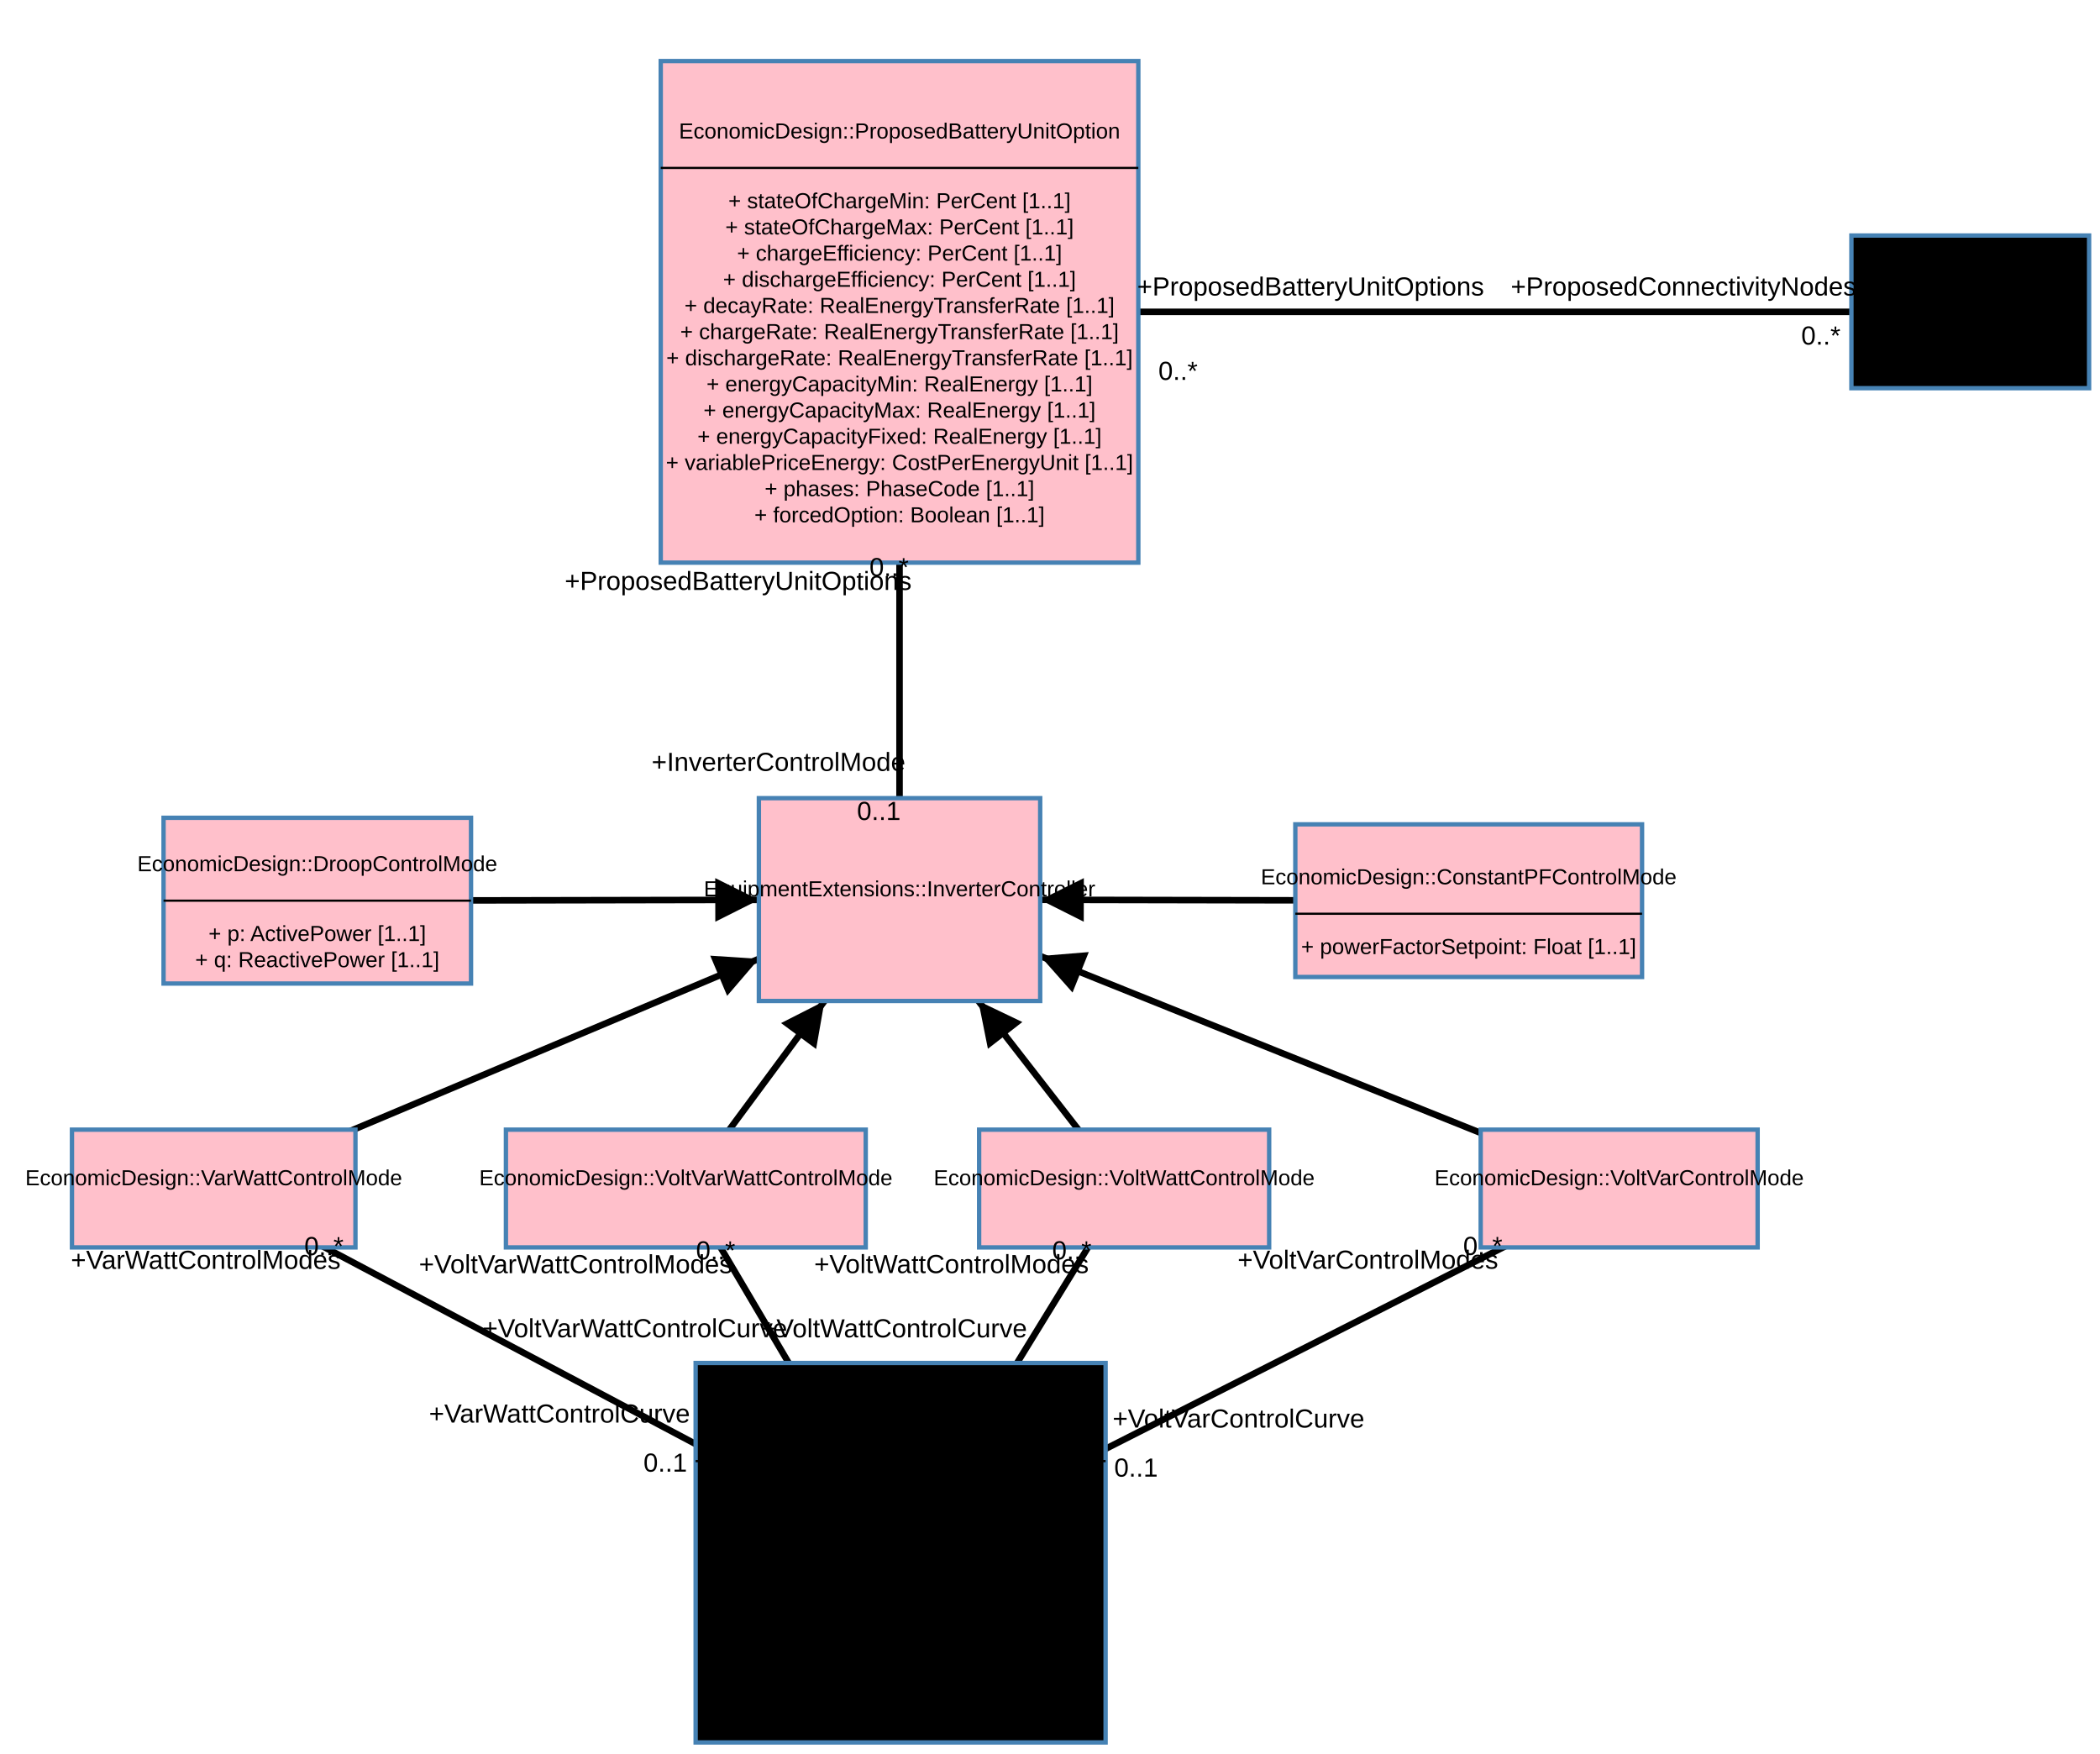
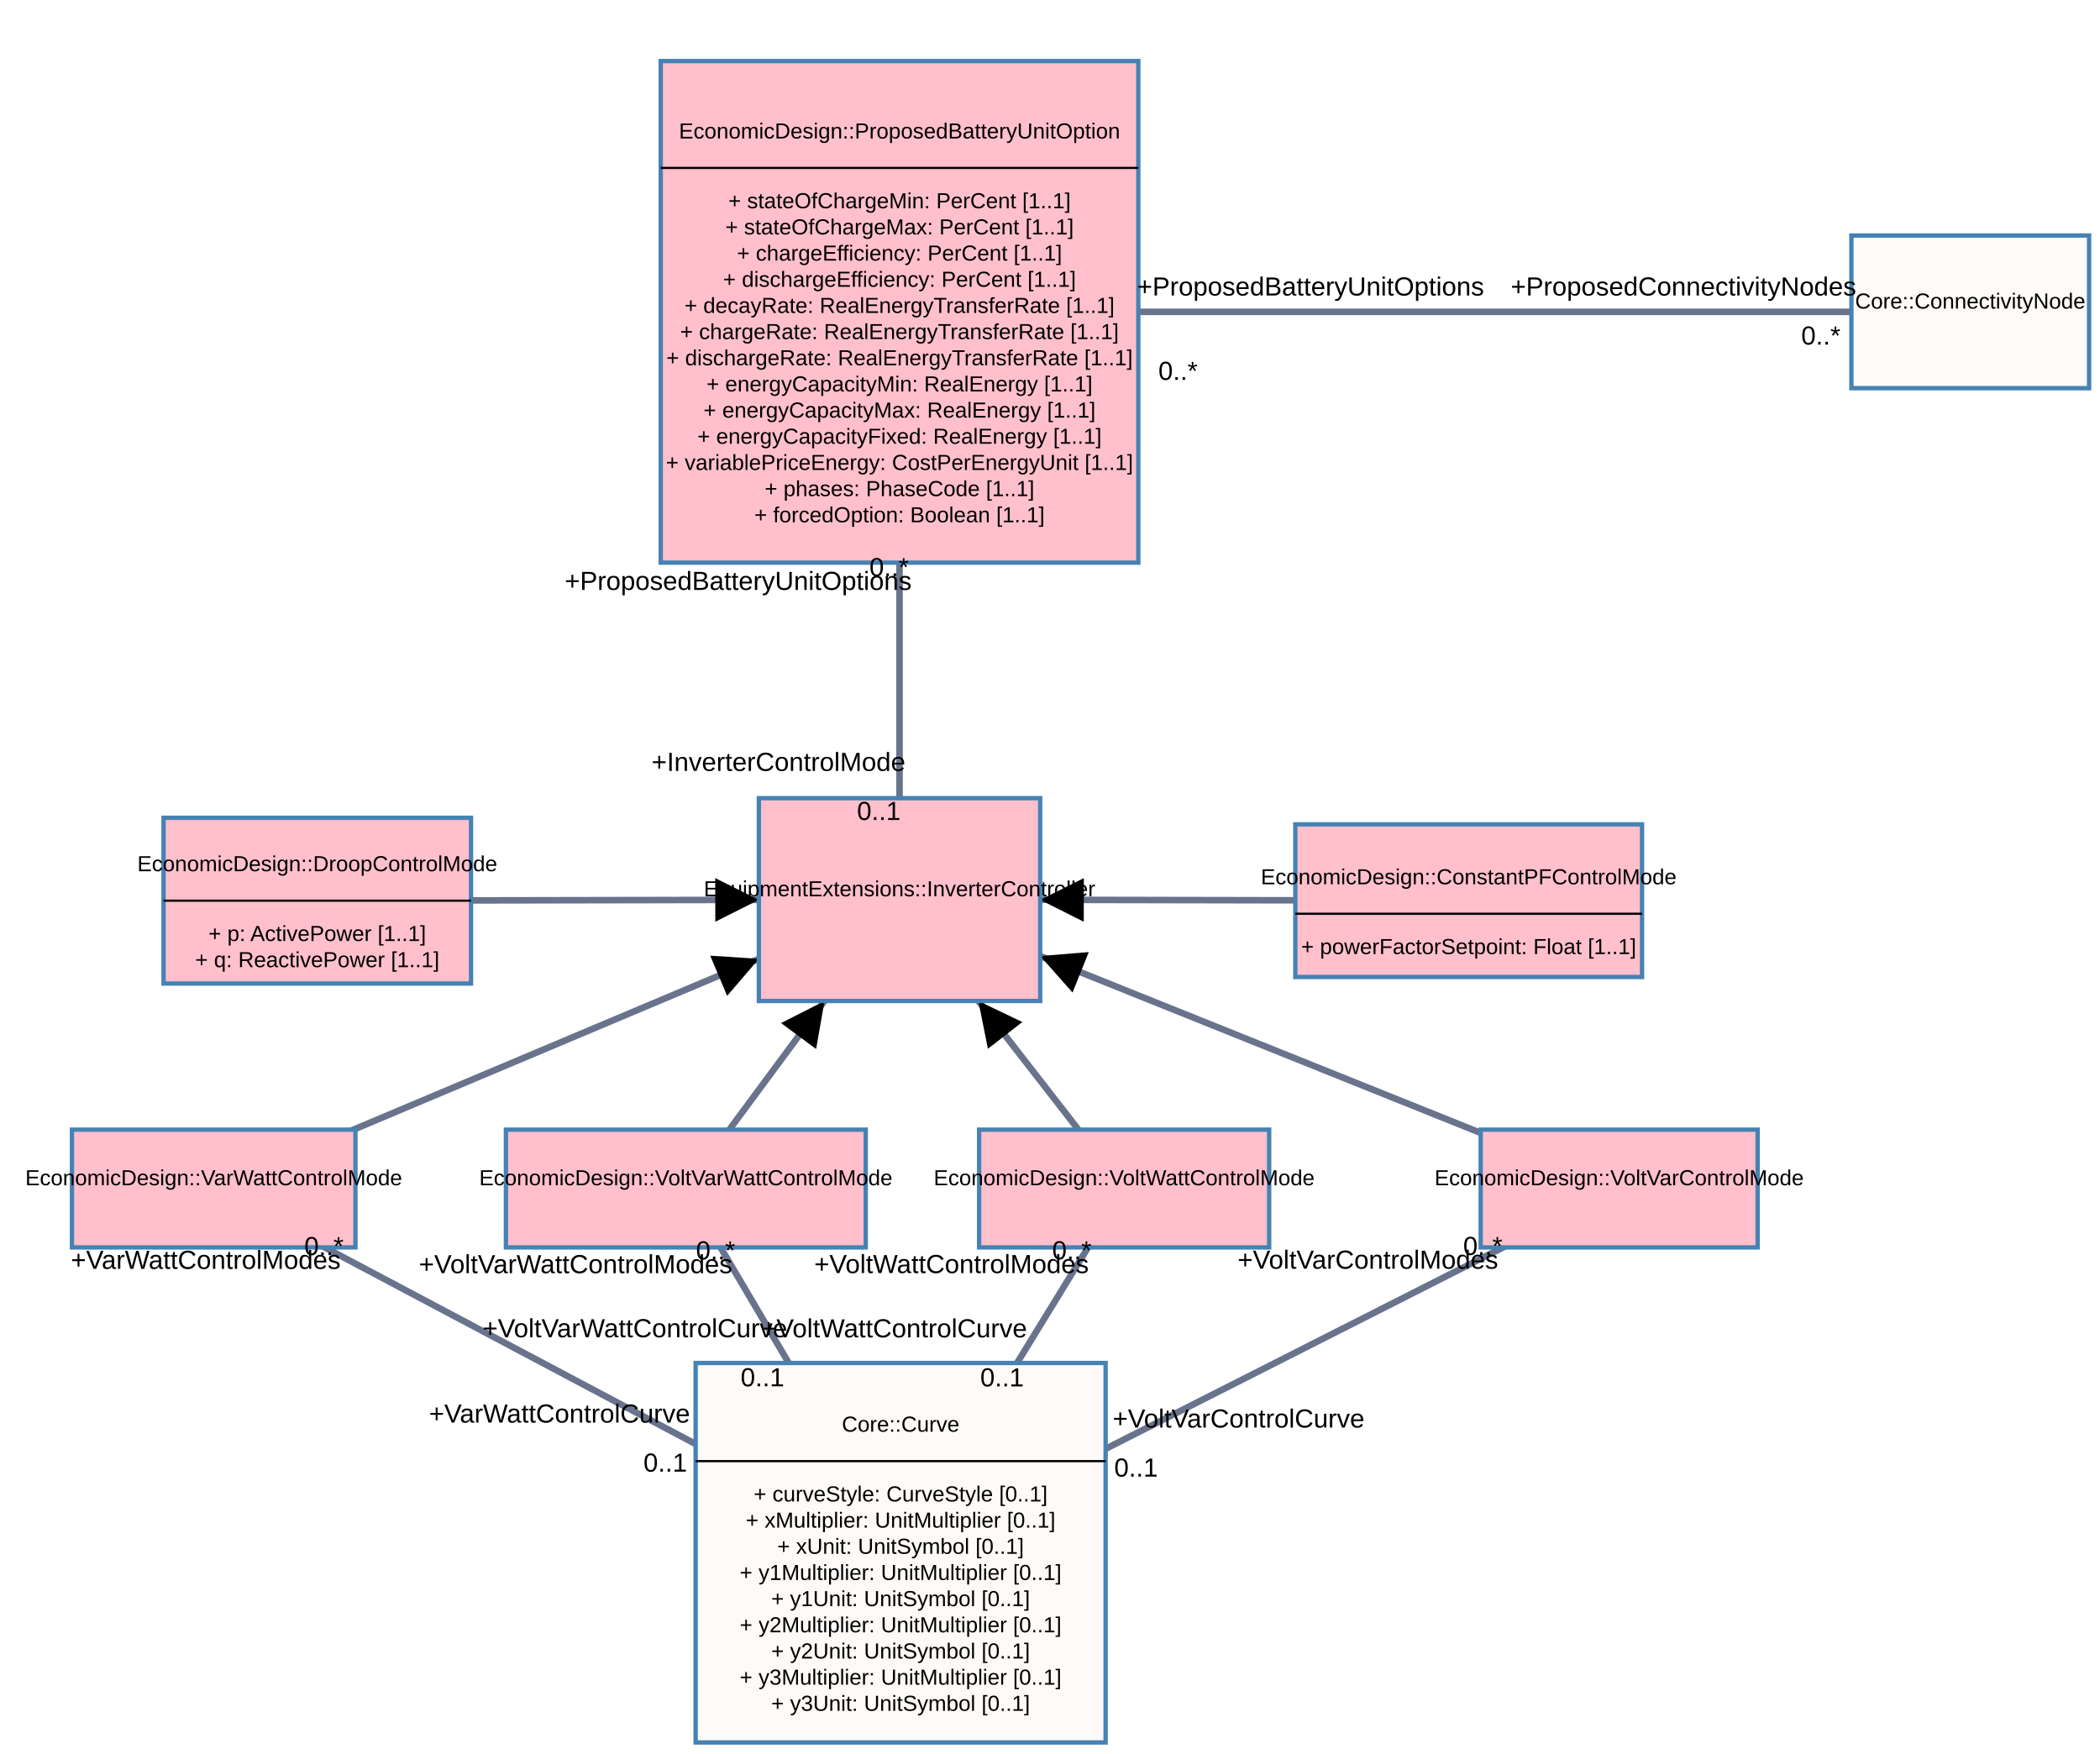
<svg xmlns="http://www.w3.org/2000/svg" width="963" height="804">
  <g class="zoom-group">
    <defs>
      <marker id="arrowhead" viewBox="-0 -5 10 10" refX="5" refY="0" orient="auto" markerWidth="10" markerHeight="10" xoverflow="visible">
        <path d="M 0,-5 L 10 ,0 L 0,5" fill="black" style="stroke: none;" />
      </marker>
    </defs>
-     <line class="link" x1="412.5" y1="143" x2="412.5" y2="412.5" stroke="#000000" stroke-width="3" />
-     <line class="link" x1="412.5" y1="143" x2="903.5" y2="143" stroke="#000000" stroke-width="3" />
-     <line class="link" x1="145.5" y1="413" x2="412.5" y2="412.5" stroke="#000000" stroke-width="3" marker-end="url(#arrowhead)" />
-     <line class="link" x1="98" y1="545" x2="412.5" y2="412.5" stroke="#000000" stroke-width="3" marker-end="url(#arrowhead)" />
-     <line class="link" x1="314.5" y1="545" x2="412.5" y2="412.5" stroke="#000000" stroke-width="3" marker-end="url(#arrowhead)" />
-     <line class="link" x1="742.5" y1="545" x2="412.5" y2="412.5" stroke="#000000" stroke-width="3" marker-end="url(#arrowhead)" />
-     <line class="link" x1="673.5" y1="413" x2="412.5" y2="412.5" stroke="#000000" stroke-width="3" marker-end="url(#arrowhead)" />
-     <line class="link" x1="515.5" y1="545" x2="412.5" y2="412.5" stroke="#000000" stroke-width="3" marker-end="url(#arrowhead)" />
-     <line class="link" x1="98" y1="545" x2="413" y2="712" stroke="#000000" stroke-width="3" />
-     <line class="link" x1="314.5" y1="545" x2="413" y2="712" stroke="#000000" stroke-width="3" />
-     <line class="link" x1="515.5" y1="545" x2="413" y2="712" stroke="#000000" stroke-width="3" />
-     <line class="link" x1="742.5" y1="545" x2="413" y2="712" stroke="#000000" stroke-width="3" />
-     <line class="arrow" x2="338" y2="412.64" x1="145.5" y1="413" stroke="#000000" stroke-width="2" marker-end="url(#arrowhead)" />
-     <line class="arrow" x2="338.784" y2="443.557" x1="98" y1="545" stroke="#000000" stroke-width="2" marker-end="url(#arrowhead)" />
-     <line class="arrow" x2="372.161" y2="467.04" x1="314.5" y1="545" stroke="#000000" stroke-width="2" marker-end="url(#arrowhead)" />
-     <line class="arrow" x2="486.28" y2="442.124" x1="742.5" y1="545" stroke="#000000" stroke-width="2" marker-end="url(#arrowhead)" />
-     <line class="arrow" x2="487" y2="412.643" x1="673.5" y1="413" stroke="#000000" stroke-width="2" marker-end="url(#arrowhead)" />
-     <line class="arrow" x2="454.785" y2="466.895" x1="515.5" y1="545" stroke="#000000" stroke-width="2" marker-end="url(#arrowhead)" />
+     <line class="link" x1="412.5" y1="143" x2="412.5" y2="412.5" stroke="#69738c" stroke-width="3" />
+     <line class="link" x1="412.5" y1="143" x2="903.5" y2="143" stroke="#69738c" stroke-width="3" />
+     <line class="link" x1="145.5" y1="413" x2="412.5" y2="412.5" stroke="#69738c" stroke-width="3" marker-end="url(#arrowhead)" />
+     <line class="link" x1="98" y1="545" x2="412.5" y2="412.5" stroke="#69738c" stroke-width="3" marker-end="url(#arrowhead)" />
+     <line class="link" x1="314.5" y1="545" x2="412.5" y2="412.5" stroke="#69738c" stroke-width="3" marker-end="url(#arrowhead)" />
+     <line class="link" x1="742.5" y1="545" x2="412.5" y2="412.5" stroke="#69738c" stroke-width="3" marker-end="url(#arrowhead)" />
+     <line class="link" x1="673.5" y1="413" x2="412.5" y2="412.5" stroke="#69738c" stroke-width="3" marker-end="url(#arrowhead)" />
+     <line class="link" x1="515.5" y1="545" x2="412.5" y2="412.5" stroke="#69738c" stroke-width="3" marker-end="url(#arrowhead)" />
+     <line class="link" x1="98" y1="545" x2="413" y2="712" stroke="#69738c" stroke-width="3" />
+     <line class="link" x1="314.5" y1="545" x2="413" y2="712" stroke="#69738c" stroke-width="3" />
+     <line class="link" x1="515.5" y1="545" x2="413" y2="712" stroke="#69738c" stroke-width="3" />
+     <line class="link" x1="742.5" y1="545" x2="413" y2="712" stroke="#69738c" stroke-width="3" />
+     <line class="arrow" x2="338" y2="412.64" x1="145.5" y1="413" stroke="#69738c" stroke-width="2" marker-end="url(#arrowhead)" />
+     <line class="arrow" x2="338.784" y2="443.557" x1="98" y1="545" stroke="#69738c" stroke-width="2" marker-end="url(#arrowhead)" />
+     <line class="arrow" x2="372.161" y2="467.04" x1="314.5" y1="545" stroke="#69738c" stroke-width="2" marker-end="url(#arrowhead)" />
+     <line class="arrow" x2="486.28" y2="442.124" x1="742.5" y1="545" stroke="#69738c" stroke-width="2" marker-end="url(#arrowhead)" />
+     <line class="arrow" x2="487" y2="412.643" x1="673.5" y1="413" stroke="#69738c" stroke-width="2" marker-end="url(#arrowhead)" />
+     <line class="arrow" x2="454.785" y2="466.895" x1="515.5" y1="545" stroke="#69738c" stroke-width="2" marker-end="url(#arrowhead)" />
    <g class="draggable" transform="translate(348, 366)">
      <rect class="box" width="129" height="93" style="fill: #ffc0cb; stroke: steelblue; stroke-width: 2px; cursor: move;" />
      <text class="text" x="64.5" y="41.5" dy=".35em" text-anchor="middle" style="font-family: Arial, sans-serif; fill: black; font-size: 10px; pointer-events: none;">EquipmentExtensions::InverterController</text>
    </g>
    <g class="draggable" transform="translate(594, 378)">
      <rect class="box" width="159" height="70" style="fill: #ffc0cb; stroke: steelblue; stroke-width: 2px; cursor: move;" />
      <text class="text" x="79.5" y="24" dy=".35em" text-anchor="middle" style="font-family: Arial, sans-serif; fill: black; font-size: 10px; pointer-events: none;">EconomicDesign::ConstantPFControlMode</text>
      <line x1="0" x2="159" y1="41" y2="41" stroke="black" stroke-width="1" />
      <text class="text" x="79.5" y="56" dy=".35em" text-anchor="middle" style="font-family: Arial, sans-serif; fill: black; font-size: 10px; pointer-events: none;">+  powerFactorSetpoint: Float [1..1]</text>
    </g>
    <g class="draggable" transform="translate(232, 518)">
      <rect class="box" width="165" height="54" style="fill: #ffc0cb; stroke: steelblue; stroke-width: 2px; cursor: move;" />
      <text class="text" x="82.5" y="22" dy=".35em" text-anchor="middle" style="font-family: Arial, sans-serif; fill: black; font-size: 10px; pointer-events: none;">EconomicDesign::VoltVarWattControlMode</text>
    </g>
    <g class="draggable" transform="translate(33, 518)">
      <rect class="box" width="130" height="54" style="fill: #ffc0cb; stroke: steelblue; stroke-width: 2px; cursor: move;" />
      <text class="text" x="65" y="22" dy=".35em" text-anchor="middle" style="font-family: Arial, sans-serif; fill: black; font-size: 10px; pointer-events: none;">EconomicDesign::VarWattControlMode</text>
    </g>
    <g class="draggable" transform="translate(449, 518)">
      <rect class="box" width="133" height="54" style="fill: #ffc0cb; stroke: steelblue; stroke-width: 2px; cursor: move;" />
      <text class="text" x="66.5" y="22" dy=".35em" text-anchor="middle" style="font-family: Arial, sans-serif; fill: black; font-size: 10px; pointer-events: none;">EconomicDesign::VoltWattControlMode</text>
    </g>
    <g class="draggable" transform="translate(679, 518)">
      <rect class="box" width="127" height="54" style="fill: #ffc0cb; stroke: steelblue; stroke-width: 2px; cursor: move;" />
      <text class="text" x="63.5" y="22" dy=".35em" text-anchor="middle" style="font-family: Arial, sans-serif; fill: black; font-size: 10px; pointer-events: none;">EconomicDesign::VoltVarControlMode</text>
    </g>
    <g class="draggable" transform="translate(75, 375)">
      <rect class="box" width="141" height="76" style="fill: #ffc0cb; stroke: steelblue; stroke-width: 2px; cursor: move;" />
      <text class="text" x="70.5" y="21" dy=".35em" text-anchor="middle" style="font-family: Arial, sans-serif; fill: black; font-size: 10px; pointer-events: none;">EconomicDesign::DroopControlMode</text>
      <line x1="0" x2="141" y1="38" y2="38" stroke="black" stroke-width="1" />
      <text class="text" x="70.5" y="53" dy=".35em" text-anchor="middle" style="font-family: Arial, sans-serif; fill: black; font-size: 10px; pointer-events: none;">+  p: ActivePower [1..1]</text>
      <text class="text" x="70.5" y="65" dy=".35em" text-anchor="middle" style="font-family: Arial, sans-serif; fill: black; font-size: 10px; pointer-events: none;">+  q: ReactivePower [1..1]</text>
    </g>
    <g class="draggable" transform="translate(303, 28)">
      <rect class="box" width="219" height="230" style="fill: #ffc0cb; stroke: steelblue; stroke-width: 2px; cursor: move;" />
      <text class="text" x="109.5" y="32" dy=".35em" text-anchor="middle" style="font-family: Arial, sans-serif; fill: black; font-size: 10px; pointer-events: none;">EconomicDesign::ProposedBatteryUnitOption</text>
      <line x1="0" x2="219" y1="49" y2="49" stroke="black" stroke-width="1" />
      <text class="text" x="109.5" y="64" dy=".35em" text-anchor="middle" style="font-family: Arial, sans-serif; fill: black; font-size: 10px; pointer-events: none;">+  stateOfChargeMin: PerCent [1..1]</text>
      <text class="text" x="109.5" y="76" dy=".35em" text-anchor="middle" style="font-family: Arial, sans-serif; fill: black; font-size: 10px; pointer-events: none;">+  stateOfChargeMax: PerCent [1..1]</text>
      <text class="text" x="109.5" y="88" dy=".35em" text-anchor="middle" style="font-family: Arial, sans-serif; fill: black; font-size: 10px; pointer-events: none;">+  chargeEfficiency: PerCent [1..1]</text>
      <text class="text" x="109.5" y="100" dy=".35em" text-anchor="middle" style="font-family: Arial, sans-serif; fill: black; font-size: 10px; pointer-events: none;">+  dischargeEfficiency: PerCent [1..1]</text>
      <text class="text" x="109.5" y="112" dy=".35em" text-anchor="middle" style="font-family: Arial, sans-serif; fill: black; font-size: 10px; pointer-events: none;">+  decayRate: RealEnergyTransferRate [1..1]</text>
      <text class="text" x="109.5" y="124" dy=".35em" text-anchor="middle" style="font-family: Arial, sans-serif; fill: black; font-size: 10px; pointer-events: none;">+  chargeRate: RealEnergyTransferRate [1..1]</text>
      <text class="text" x="109.5" y="136" dy=".35em" text-anchor="middle" style="font-family: Arial, sans-serif; fill: black; font-size: 10px; pointer-events: none;">+  dischargeRate: RealEnergyTransferRate [1..1]</text>
      <text class="text" x="109.5" y="148" dy=".35em" text-anchor="middle" style="font-family: Arial, sans-serif; fill: black; font-size: 10px; pointer-events: none;">+  energyCapacityMin: RealEnergy [1..1]</text>
      <text class="text" x="109.5" y="160" dy=".35em" text-anchor="middle" style="font-family: Arial, sans-serif; fill: black; font-size: 10px; pointer-events: none;">+  energyCapacityMax: RealEnergy [1..1]</text>
      <text class="text" x="109.5" y="172" dy=".35em" text-anchor="middle" style="font-family: Arial, sans-serif; fill: black; font-size: 10px; pointer-events: none;">+  energyCapacityFixed: RealEnergy [1..1]</text>
      <text class="text" x="109.5" y="184" dy=".35em" text-anchor="middle" style="font-family: Arial, sans-serif; fill: black; font-size: 10px; pointer-events: none;">+  variablePriceEnergy: CostPerEnergyUnit [1..1]</text>
      <text class="text" x="109.5" y="196" dy=".35em" text-anchor="middle" style="font-family: Arial, sans-serif; fill: black; font-size: 10px; pointer-events: none;">+  phases: PhaseCode [1..1]</text>
      <text class="text" x="109.5" y="208" dy=".35em" text-anchor="middle" style="font-family: Arial, sans-serif; fill: black; font-size: 10px; pointer-events: none;">+  forcedOption: Boolean [1..1]</text>
    </g>
    <g class="draggable" transform="translate(849, 108)">
-       <rect class="box" width="109" height="70" style="fill: #000000; stroke: steelblue; stroke-width: 2px; cursor: move;" />
+       <rect class="box" width="109" height="70" style="fill: #fdfaf7; stroke: steelblue; stroke-width: 2px; cursor: move;" />
      <text class="text" x="54.5" y="30" dy=".35em" text-anchor="middle" style="font-family: Arial, sans-serif; fill: black; font-size: 10px; pointer-events: none;">Core::ConnectivityNode</text>
    </g>
    <g class="draggable" transform="translate(319, 625)">
-       <rect class="box" width="188" height="174" style="fill: #000000; stroke: steelblue; stroke-width: 2px; cursor: move;" />
+       <rect class="box" width="188" height="174" style="fill: #fdfaf7; stroke: steelblue; stroke-width: 2px; cursor: move;" />
      <text class="text" x="94" y="28" dy=".35em" text-anchor="middle" style="font-family: Arial, sans-serif; fill: black; font-size: 10px; pointer-events: none;">Core::Curve</text>
      <line x1="0" x2="188" y1="45" y2="45" stroke="black" stroke-width="1" />
      <text class="text" x="94" y="60" dy=".35em" text-anchor="middle" style="font-family: Arial, sans-serif; fill: black; font-size: 10px; pointer-events: none;">+  curveStyle: CurveStyle [0..1]</text>
      <text class="text" x="94" y="72" dy=".35em" text-anchor="middle" style="font-family: Arial, sans-serif; fill: black; font-size: 10px; pointer-events: none;">+  xMultiplier: UnitMultiplier [0..1]</text>
      <text class="text" x="94" y="84" dy=".35em" text-anchor="middle" style="font-family: Arial, sans-serif; fill: black; font-size: 10px; pointer-events: none;">+  xUnit: UnitSymbol [0..1]</text>
      <text class="text" x="94" y="96" dy=".35em" text-anchor="middle" style="font-family: Arial, sans-serif; fill: black; font-size: 10px; pointer-events: none;">+  y1Multiplier: UnitMultiplier [0..1]</text>
      <text class="text" x="94" y="108" dy=".35em" text-anchor="middle" style="font-family: Arial, sans-serif; fill: black; font-size: 10px; pointer-events: none;">+  y1Unit: UnitSymbol [0..1]</text>
      <text class="text" x="94" y="120" dy=".35em" text-anchor="middle" style="font-family: Arial, sans-serif; fill: black; font-size: 10px; pointer-events: none;">+  y2Multiplier: UnitMultiplier [0..1]</text>
      <text class="text" x="94" y="132" dy=".35em" text-anchor="middle" style="font-family: Arial, sans-serif; fill: black; font-size: 10px; pointer-events: none;">+  y2Unit: UnitSymbol [0..1]</text>
      <text class="text" x="94" y="144" dy=".35em" text-anchor="middle" style="font-family: Arial, sans-serif; fill: black; font-size: 10px; pointer-events: none;">+  y3Multiplier: UnitMultiplier [0..1]</text>
      <text class="text" x="94" y="156" dy=".35em" text-anchor="middle" style="font-family: Arial, sans-serif; fill: black; font-size: 10px; pointer-events: none;">+  y3Unit: UnitSymbol [0..1]</text>
    </g>
    <text class="link-text-start-top" x="338.5" y="270.5" text-anchor="middle" style="font-family: Arial, sans-serif; font-size: 12px; fill: black;">+ProposedBatteryUnitOptions</text>
    <text class="link-text-start-top" x="601" y="135.5" text-anchor="middle" style="font-family: Arial, sans-serif; font-size: 12px; fill: black;">+ProposedBatteryUnitOptions</text>
    <text class="link-text-start-top" x="221" y="412.859" text-anchor="middle" style="font-family: Arial, sans-serif; font-size: 12px; fill: black;" />
    <text class="link-text-start-top" x="166.695" y="516.059" text-anchor="middle" style="font-family: Arial, sans-serif; font-size: 12px; fill: black;" />
    <text class="link-text-start-top" x="337.443" y="513.98" text-anchor="middle" style="font-family: Arial, sans-serif; font-size: 12px; fill: black;" />
    <text class="link-text-start-top" x="674.36" y="517.641" text-anchor="middle" style="font-family: Arial, sans-serif; font-size: 12px; fill: black;" />
    <text class="link-text-start-top" x="589" y="412.838" text-anchor="middle" style="font-family: Arial, sans-serif; font-size: 12px; fill: black;" />
    <text class="link-text-start-top" x="491.443" y="514.052" text-anchor="middle" style="font-family: Arial, sans-serif; font-size: 12px; fill: black;" />
    <text class="link-text-start-top" x="94.346" y="581.842" text-anchor="middle" style="font-family: Arial, sans-serif; font-size: 12px; fill: black;">+VarWattControlModes</text>
    <text class="link-text-start-top" x="263.965" y="583.807" text-anchor="middle" style="font-family: Arial, sans-serif; font-size: 12px; fill: black;">+VoltVarWattControlModes</text>
    <text class="link-text-start-top" x="436.313" y="583.761" text-anchor="middle" style="font-family: Arial, sans-serif; font-size: 12px; fill: black;">+VoltWattControlModes</text>
    <text class="link-text-start-top" x="627.268" y="581.76" text-anchor="middle" style="font-family: Arial, sans-serif; font-size: 12px; fill: black;">+VoltVarControlModes</text>
    <text class="link-text-start-btm" x="403.5" y="248" dx="0.35em" dy="1.35em" text-anchor="middle" style="font-family: Arial, sans-serif; font-size: 12px; fill: black;">0..*</text>
    <text class="link-text-start-btm" x="536" y="158" dx="0.35em" dy="1.35em" text-anchor="middle" style="font-family: Arial, sans-serif; font-size: 12px; fill: black;">0..*</text>
    <text class="link-text-start-btm" x="221" y="412.859" dx="0.35em" dy="1.35em" text-anchor="middle" style="font-family: Arial, sans-serif; font-size: 12px; fill: black;" />
    <text class="link-text-start-btm" x="166.695" y="516.059" dx="0.35em" dy="1.35em" text-anchor="middle" style="font-family: Arial, sans-serif; font-size: 12px; fill: black;" />
    <text class="link-text-start-btm" x="337.443" y="513.98" dx="0.35em" dy="1.35em" text-anchor="middle" style="font-family: Arial, sans-serif; font-size: 12px; fill: black;" />
    <text class="link-text-start-btm" x="674.36" y="517.641" dx="0.35em" dy="1.35em" text-anchor="middle" style="font-family: Arial, sans-serif; font-size: 12px; fill: black;" />
    <text class="link-text-start-btm" x="589" y="412.838" dx="0.35em" dy="1.35em" text-anchor="middle" style="font-family: Arial, sans-serif; font-size: 12px; fill: black;" />
    <text class="link-text-start-btm" x="491.443" y="514.052" dx="0.35em" dy="1.35em" text-anchor="middle" style="font-family: Arial, sans-serif; font-size: 12px; fill: black;" />
    <text class="link-text-start-btm" x="144.346" y="559.342" dx="0.35em" dy="1.35em" text-anchor="middle" style="font-family: Arial, sans-serif; font-size: 12px; fill: black;">0..*</text>
    <text class="link-text-start-btm" x="323.965" y="561.307" dx="0.35em" dy="1.35em" text-anchor="middle" style="font-family: Arial, sans-serif; font-size: 12px; fill: black;">0..*</text>
    <text class="link-text-start-btm" x="487.313" y="561.261" dx="0.35em" dy="1.35em" text-anchor="middle" style="font-family: Arial, sans-serif; font-size: 12px; fill: black;">0..*</text>
    <text class="link-text-start-btm" x="675.768" y="559.26" dx="0.35em" dy="1.35em" text-anchor="middle" style="font-family: Arial, sans-serif; font-size: 12px; fill: black;">0..*</text>
    <text class="link-text-end-top" x="357" y="353.5" text-anchor="middle" style="font-family: Arial, sans-serif; font-size: 12px; fill: black;">+InverterControlMode</text>
    <text class="link-text-end-top" x="772" y="135.5" text-anchor="middle" style="font-family: Arial, sans-serif; font-size: 12px; fill: black;">+ProposedConnectivityNodes</text>
    <text class="link-text-end-top" x="343" y="412.63" text-anchor="middle" style="font-family: Arial, sans-serif; font-size: 12px; fill: black;" />
    <text class="link-text-end-top" x="343.392" y="441.615" text-anchor="middle" style="font-family: Arial, sans-serif; font-size: 12px; fill: black;" />
    <text class="link-text-end-top" x="375.134" y="463.02" text-anchor="middle" style="font-family: Arial, sans-serif; font-size: 12px; fill: black;" />
    <text class="link-text-end-top" x="481.64" y="440.261" text-anchor="middle" style="font-family: Arial, sans-serif; font-size: 12px; fill: black;" />
    <text class="link-text-end-top" x="482" y="412.633" text-anchor="middle" style="font-family: Arial, sans-serif; font-size: 12px; fill: black;" />
    <text class="link-text-end-top" x="451.716" y="462.948" text-anchor="middle" style="font-family: Arial, sans-serif; font-size: 12px; fill: black;" />
    <text class="link-text-end-top" x="256.582" y="652.323" text-anchor="middle" style="font-family: Arial, sans-serif; font-size: 12px; fill: black;">+VarWattControlCurve</text>
    <text class="link-text-end-top" x="291.145" y="613.193" text-anchor="middle" style="font-family: Arial, sans-serif; font-size: 12px; fill: black;">+VoltVarWattControlCurve</text>
    <text class="link-text-end-top" x="410.014" y="613.239" text-anchor="middle" style="font-family: Arial, sans-serif; font-size: 12px; fill: black;">+VoltWattControlCurve</text>
    <text class="link-text-end-top" x="567.96" y="654.598" text-anchor="middle" style="font-family: Arial, sans-serif; font-size: 12px; fill: black;">+VoltVarControlCurve</text>
    <text class="link-text-end-btm" x="403" y="376" text-anchor="middle" style="font-family: Arial, sans-serif; font-size: 12px; fill: black;">0..1</text>
    <text class="link-text-end-btm" x="835" y="158" text-anchor="middle" style="font-family: Arial, sans-serif; font-size: 12px; fill: black;">0..*</text>
    <text class="link-text-end-btm" x="343" y="412.63" text-anchor="middle" style="font-family: Arial, sans-serif; font-size: 12px; fill: black;" />
    <text class="link-text-end-btm" x="343.392" y="441.615" text-anchor="middle" style="font-family: Arial, sans-serif; font-size: 12px; fill: black;" />
    <text class="link-text-end-btm" x="375.134" y="463.02" text-anchor="middle" style="font-family: Arial, sans-serif; font-size: 12px; fill: black;" />
    <text class="link-text-end-btm" x="481.64" y="440.261" text-anchor="middle" style="font-family: Arial, sans-serif; font-size: 12px; fill: black;" />
    <text class="link-text-end-btm" x="482" y="412.633" text-anchor="middle" style="font-family: Arial, sans-serif; font-size: 12px; fill: black;" />
    <text class="link-text-end-btm" x="451.716" y="462.948" text-anchor="middle" style="font-family: Arial, sans-serif; font-size: 12px; fill: black;" />
    <text class="link-text-end-btm" x="305.082" y="674.823" text-anchor="middle" style="font-family: Arial, sans-serif; font-size: 12px; fill: black;">0..1</text>
    <text class="link-text-end-btm" x="349.645" y="635.693" text-anchor="middle" style="font-family: Arial, sans-serif; font-size: 12px; fill: black;">0..1</text>
    <text class="link-text-end-btm" x="459.514" y="635.739" text-anchor="middle" style="font-family: Arial, sans-serif; font-size: 12px; fill: black;">0..1</text>
    <text class="link-text-end-btm" x="520.96" y="677.098" text-anchor="middle" style="font-family: Arial, sans-serif; font-size: 12px; fill: black;">0..1</text>
  </g>
</svg>
